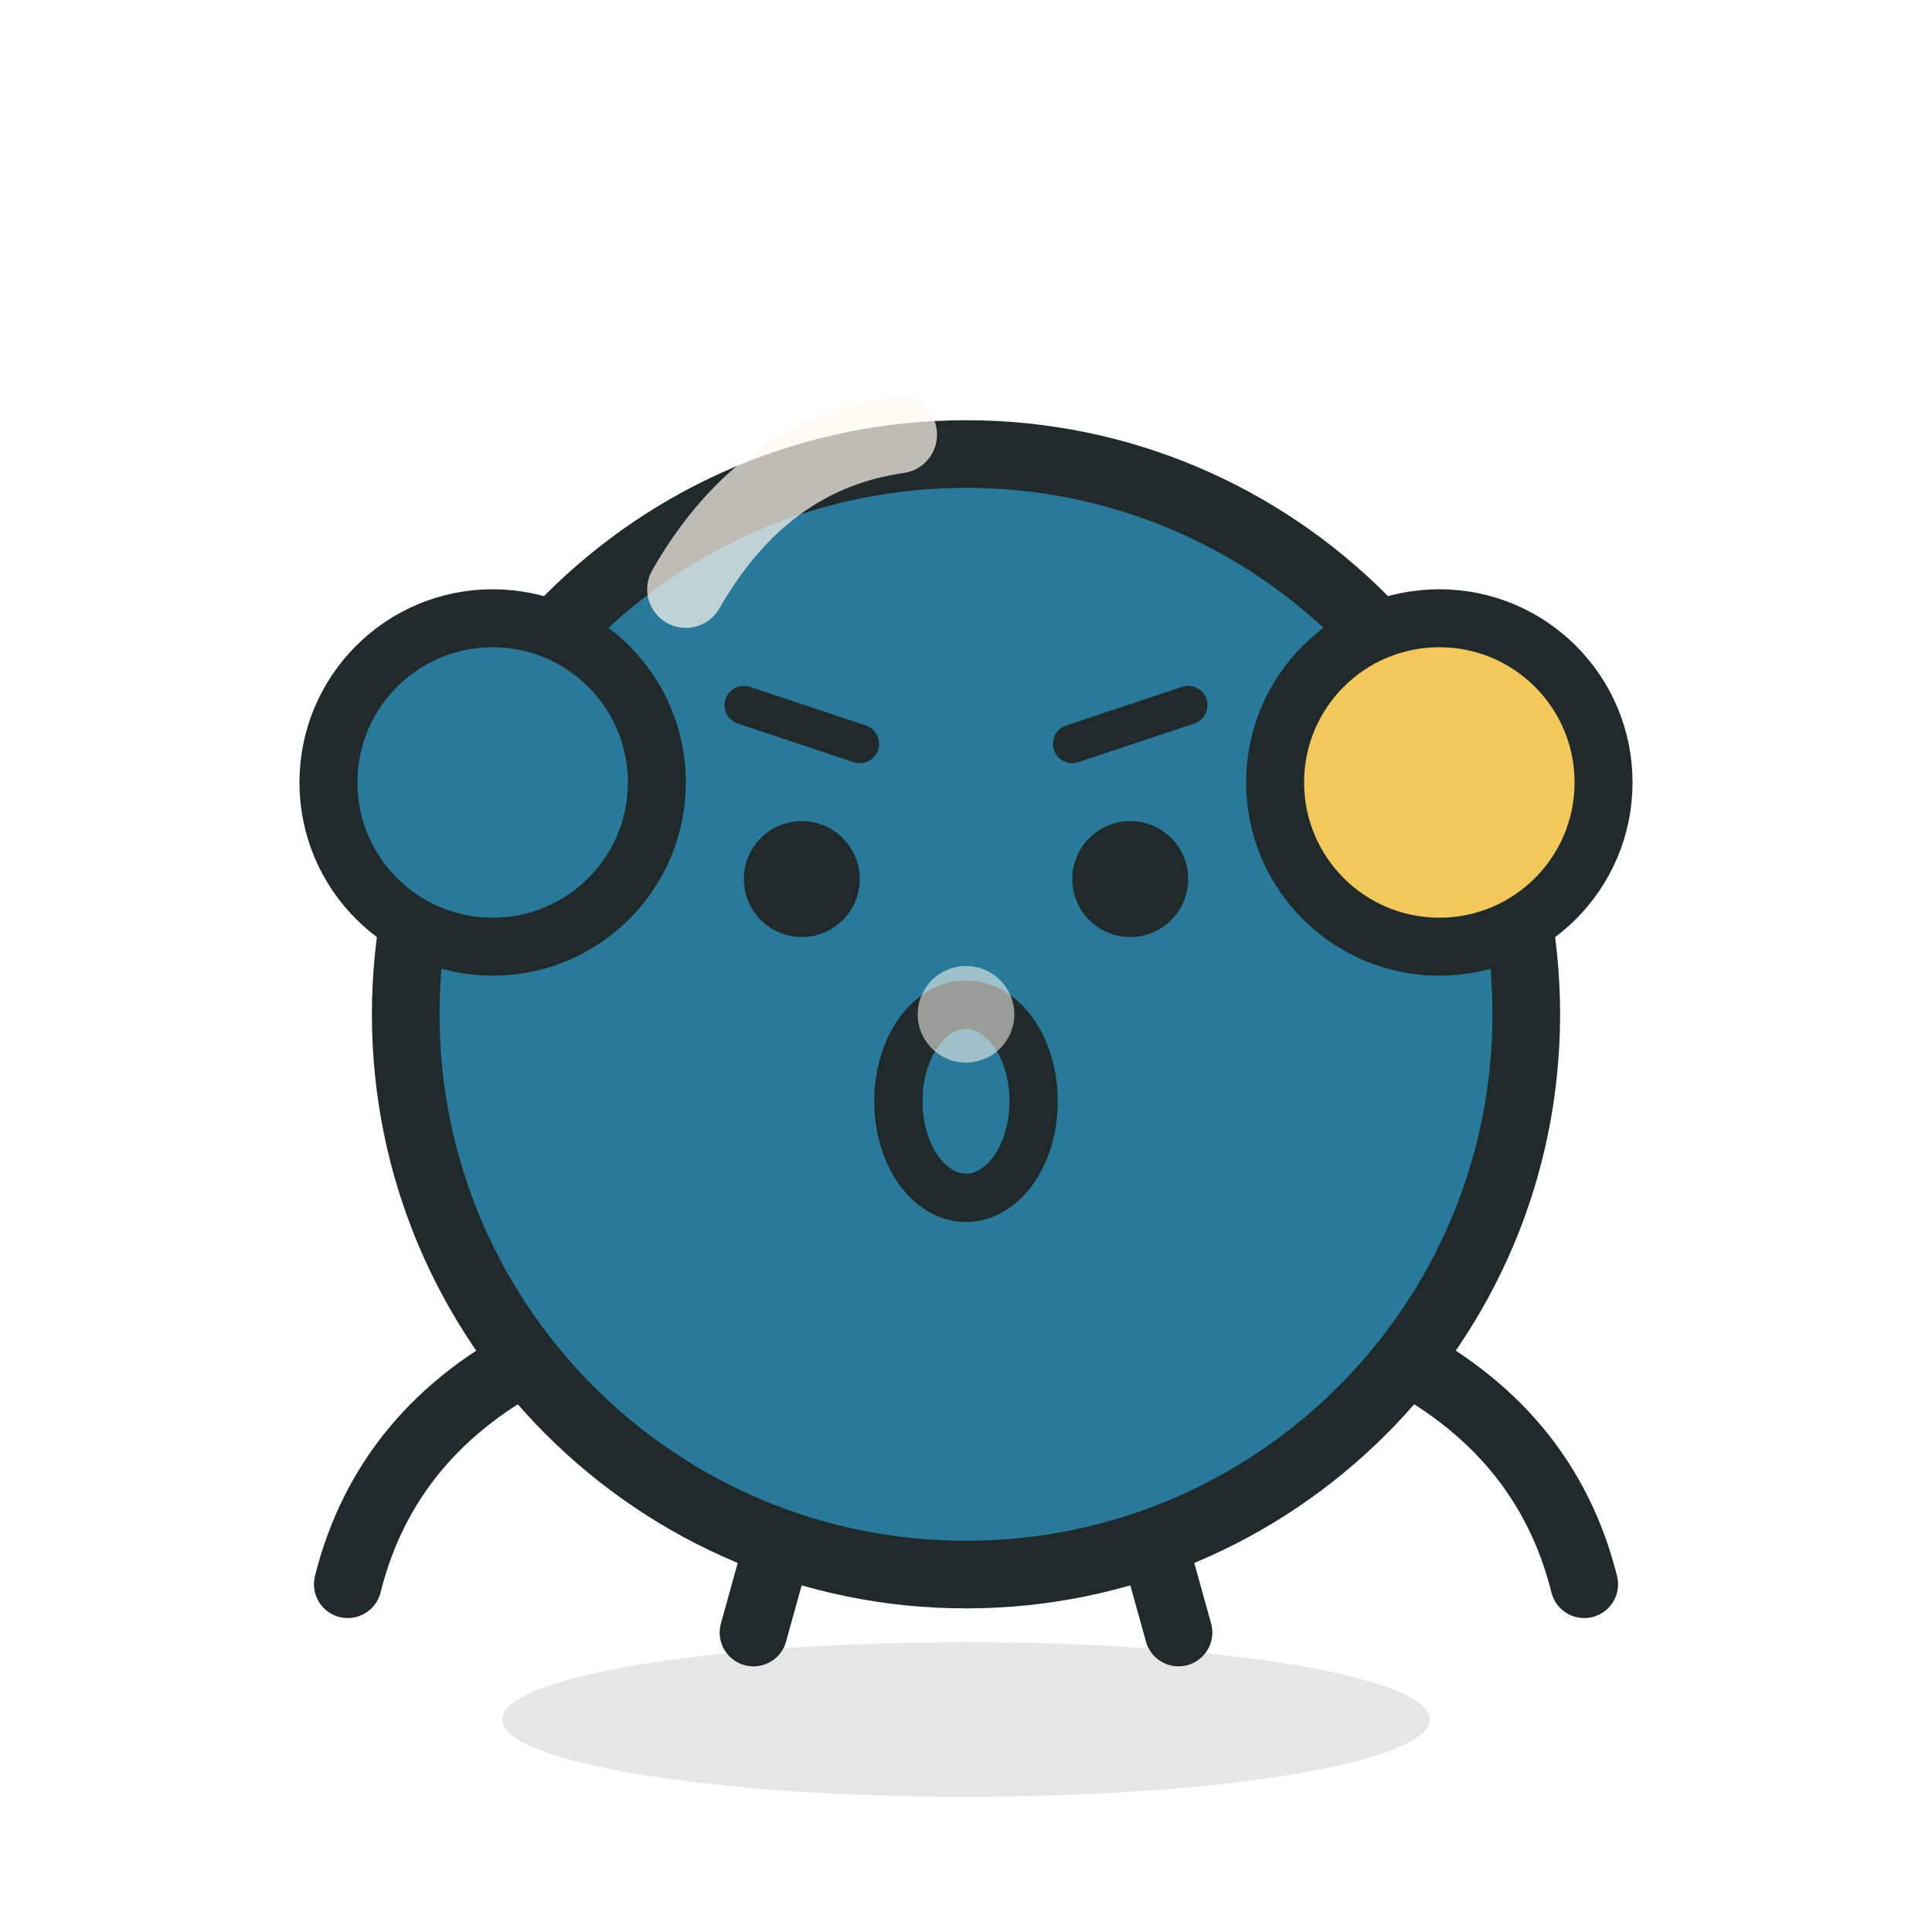
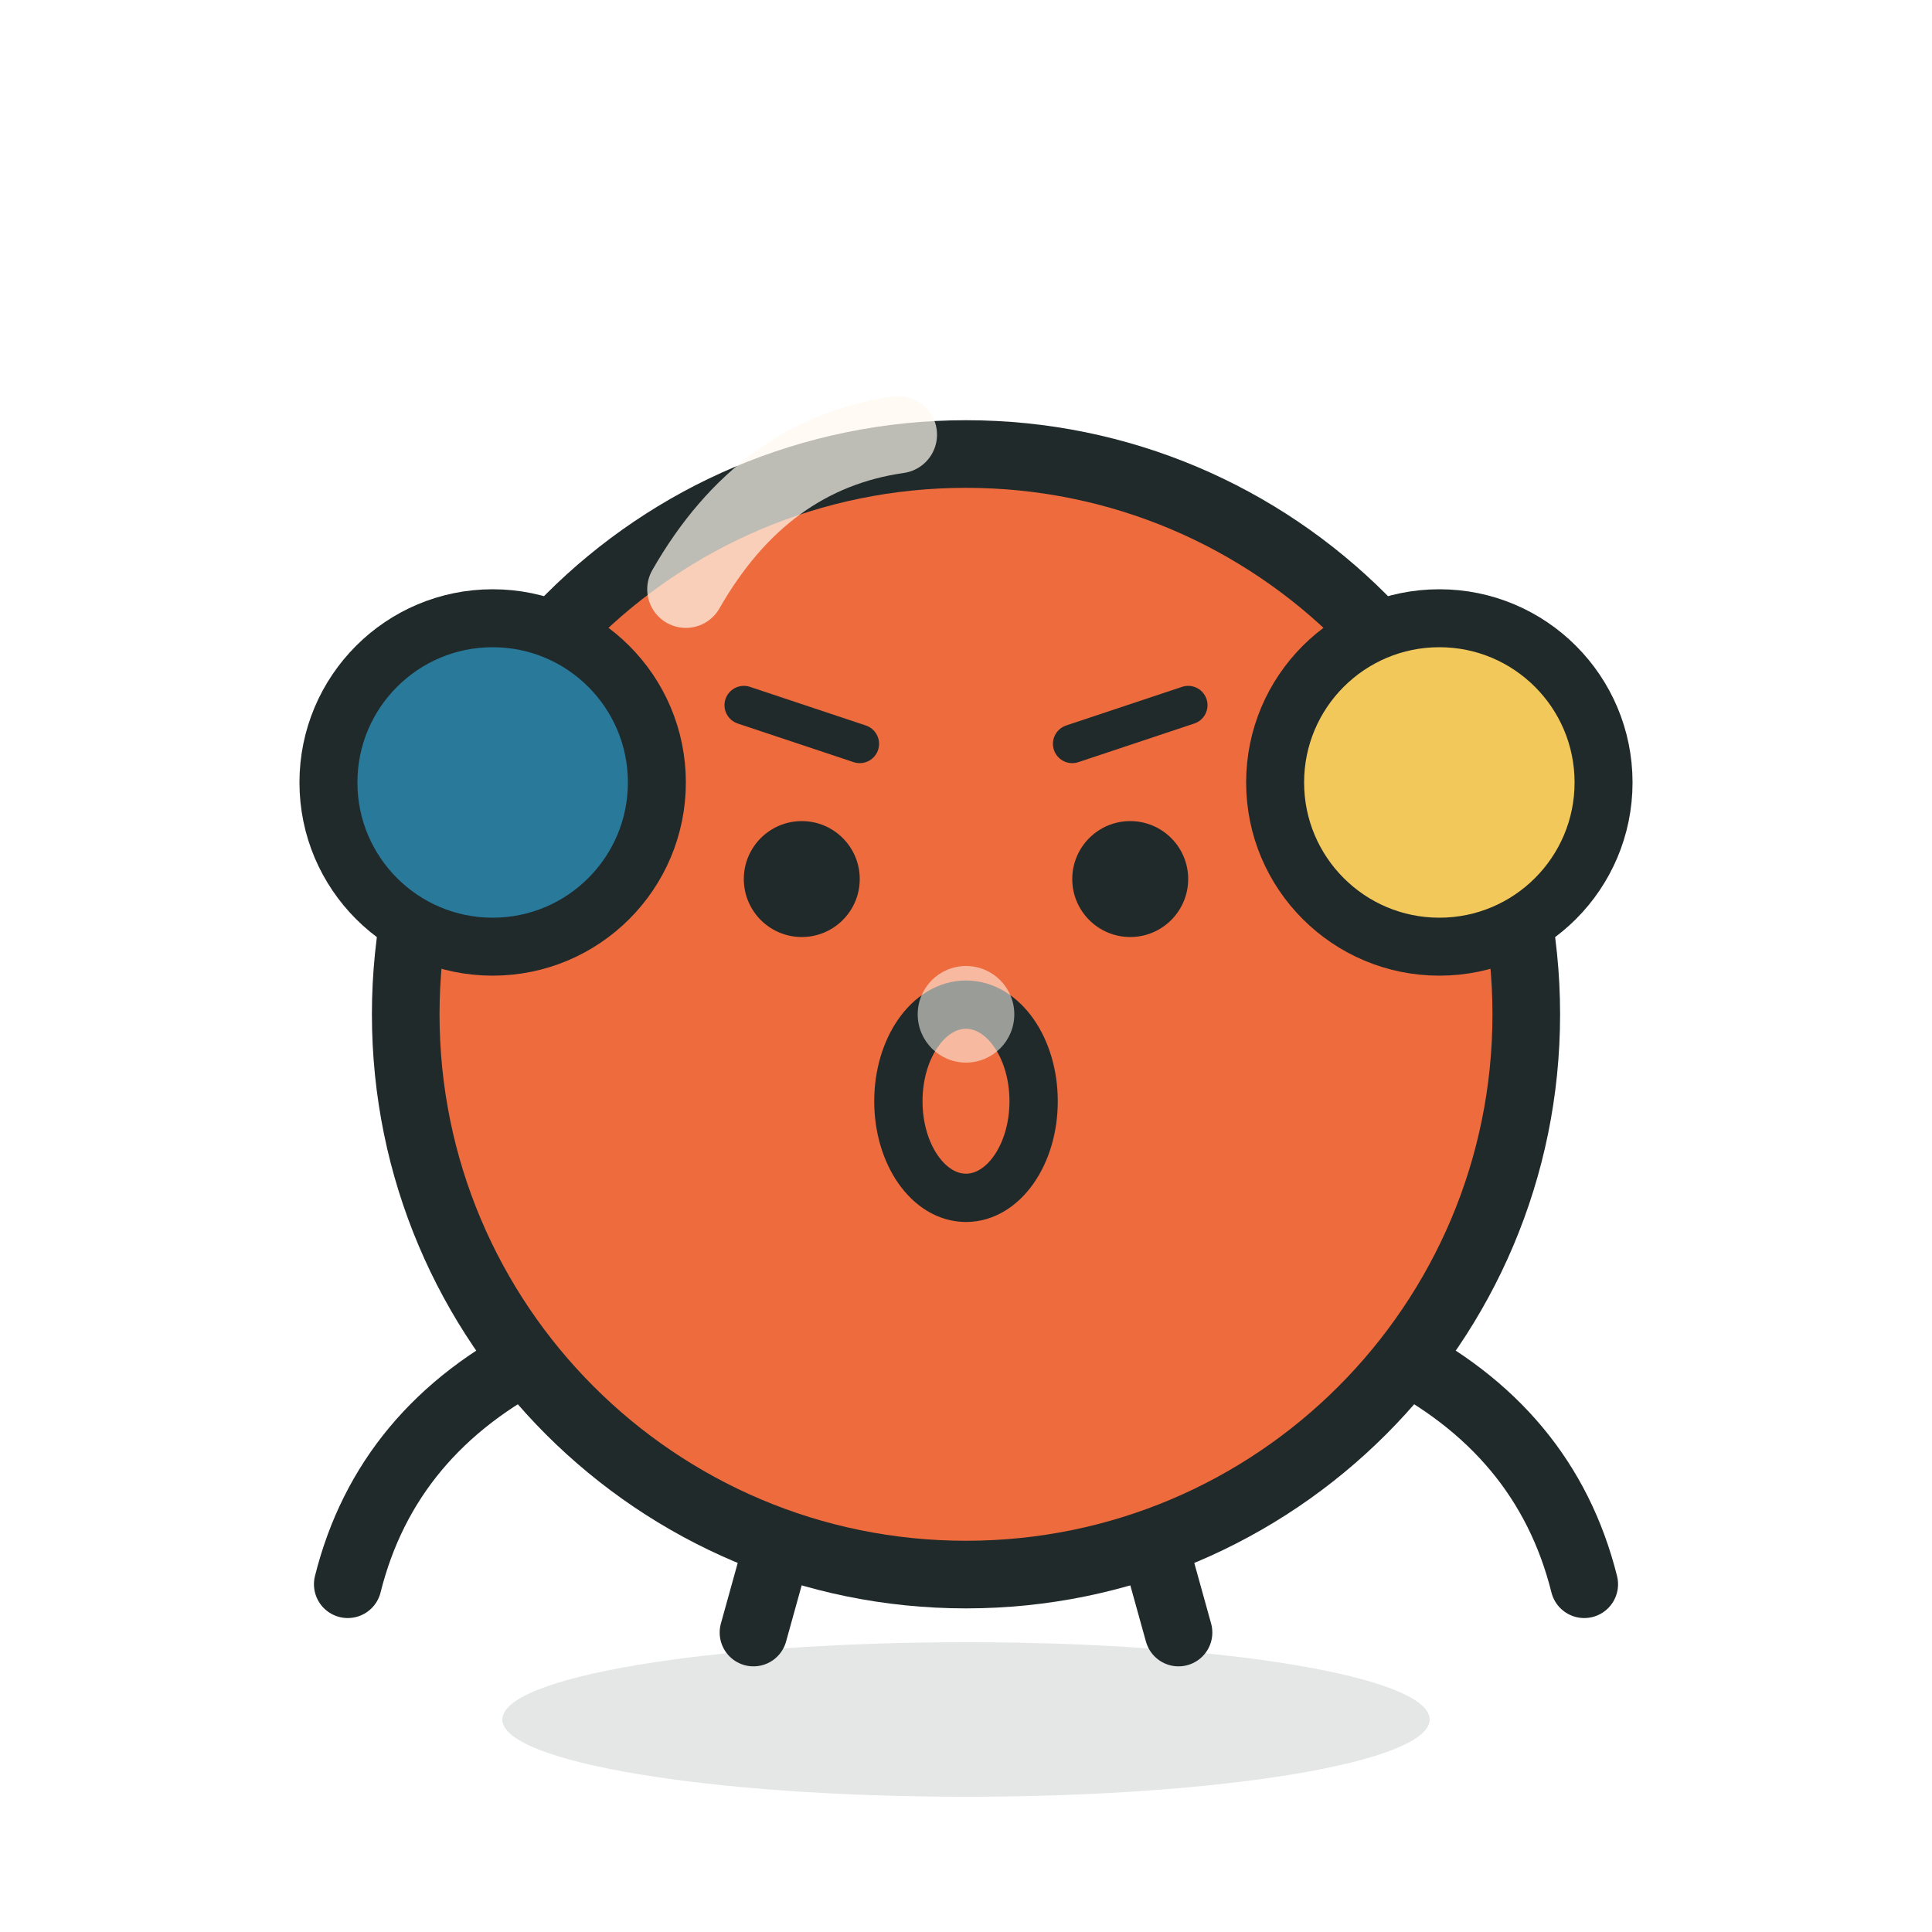
<svg xmlns="http://www.w3.org/2000/svg" viewBox="0 0 200 200" role="img" aria-labelledby="title">
  <ellipse cx="100" cy="178" rx="48" ry="8" fill="#202a2b" opacity=".12" />
  <path d="M56 140q-16 8-20 24M144 140q16 8 20 24" fill="none" stroke="#202a2b" stroke-width="7" stroke-linecap="round" />
  <path d="M83 151l-5 18M117 151l5 18" stroke="#202a2b" stroke-width="7" stroke-linecap="round" />
-   <circle cx="100" cy="105" r="58" fill="#28799a" stroke="#202a2b" stroke-width="7" />
+   <circle cx="100" cy="105" r="58" fill="#ed6b3d" stroke="#202a2b" stroke-width="7" />
  <circle cx="51" cy="81" r="17" fill="#28799a" stroke="#202a2b" stroke-width="6" />
  <circle cx="149" cy="81" r="17" fill="#f2c85b" stroke="#202a2b" stroke-width="6" />
  <path d="M71 61q8-14 22-16" fill="none" stroke="#fffaf0" stroke-width="8" stroke-linecap="round" opacity=".7" />
  <circle cx="83" cy="91" r="6" fill="#202a2b" />
  <circle cx="117" cy="91" r="6" fill="#202a2b" />
  <ellipse cx="100" cy="114" rx="7" ry="10" fill="none" stroke="#202a2b" stroke-width="5" />
  <path d="M77 73l12 4M111 77l12-4" stroke="#202a2b" stroke-width="4" stroke-linecap="round" />
  <circle cx="100" cy="105" r="5" fill="#fffaf0" opacity=".55" />
</svg>
